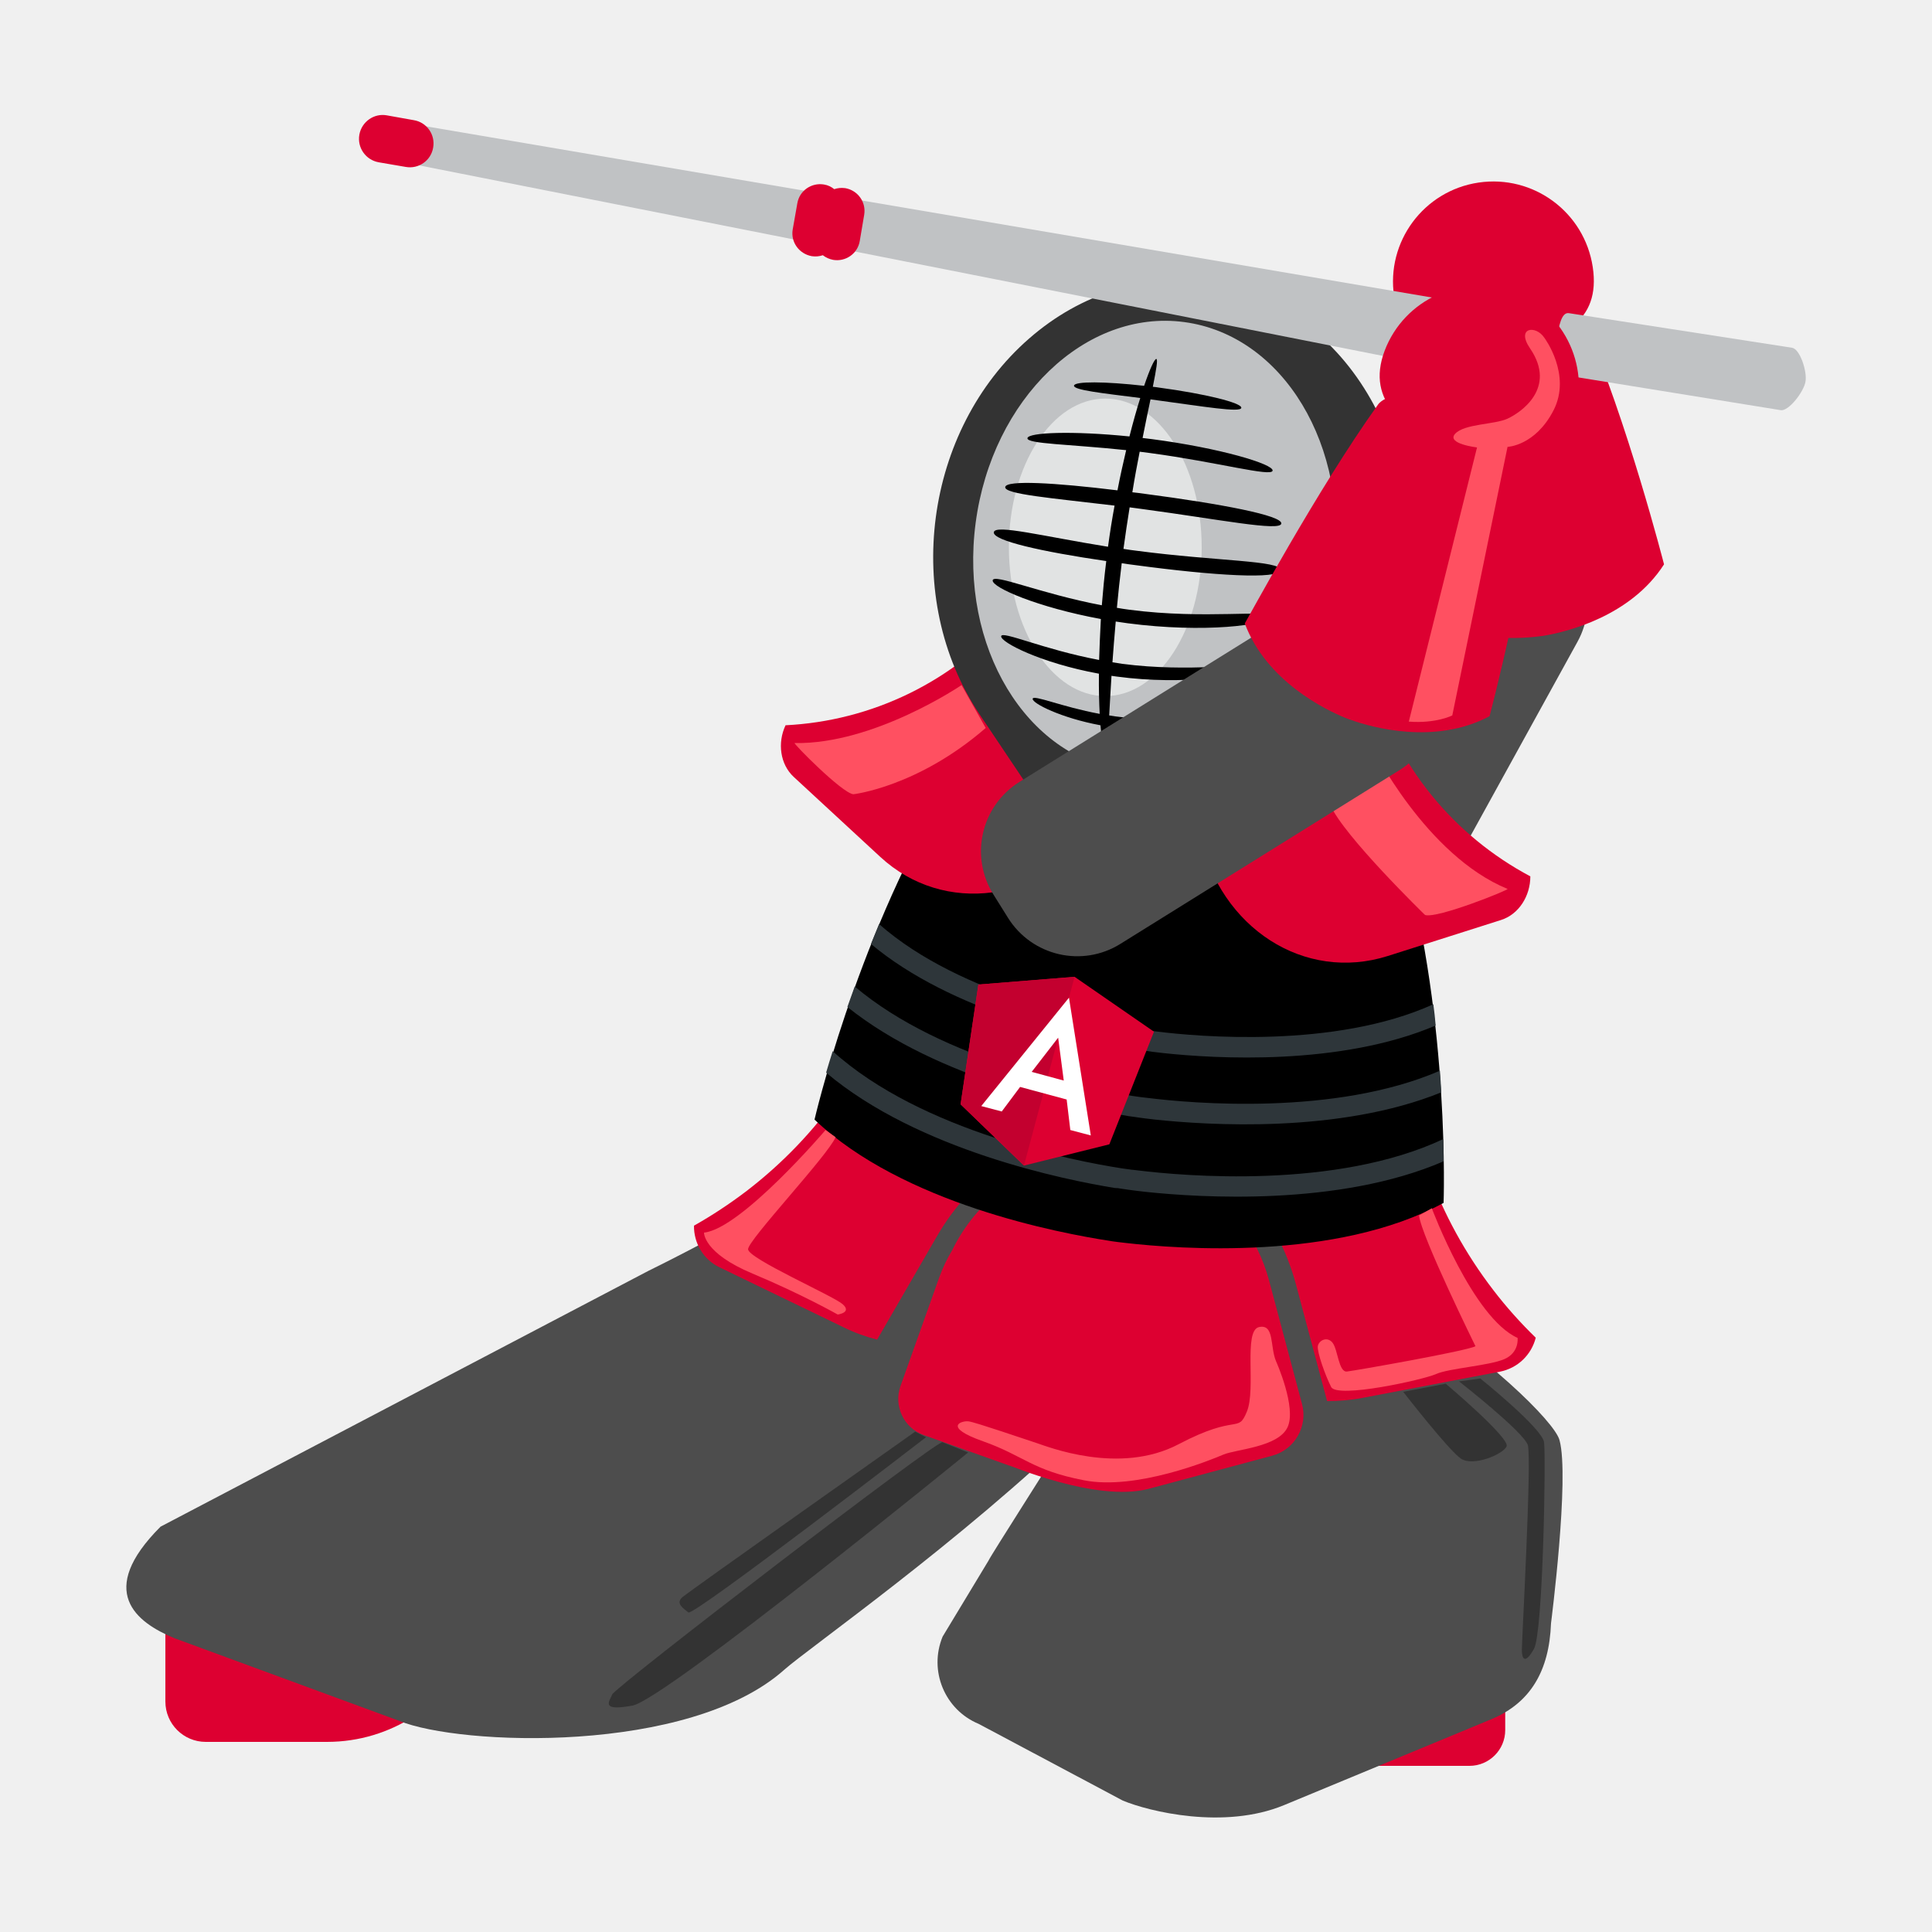
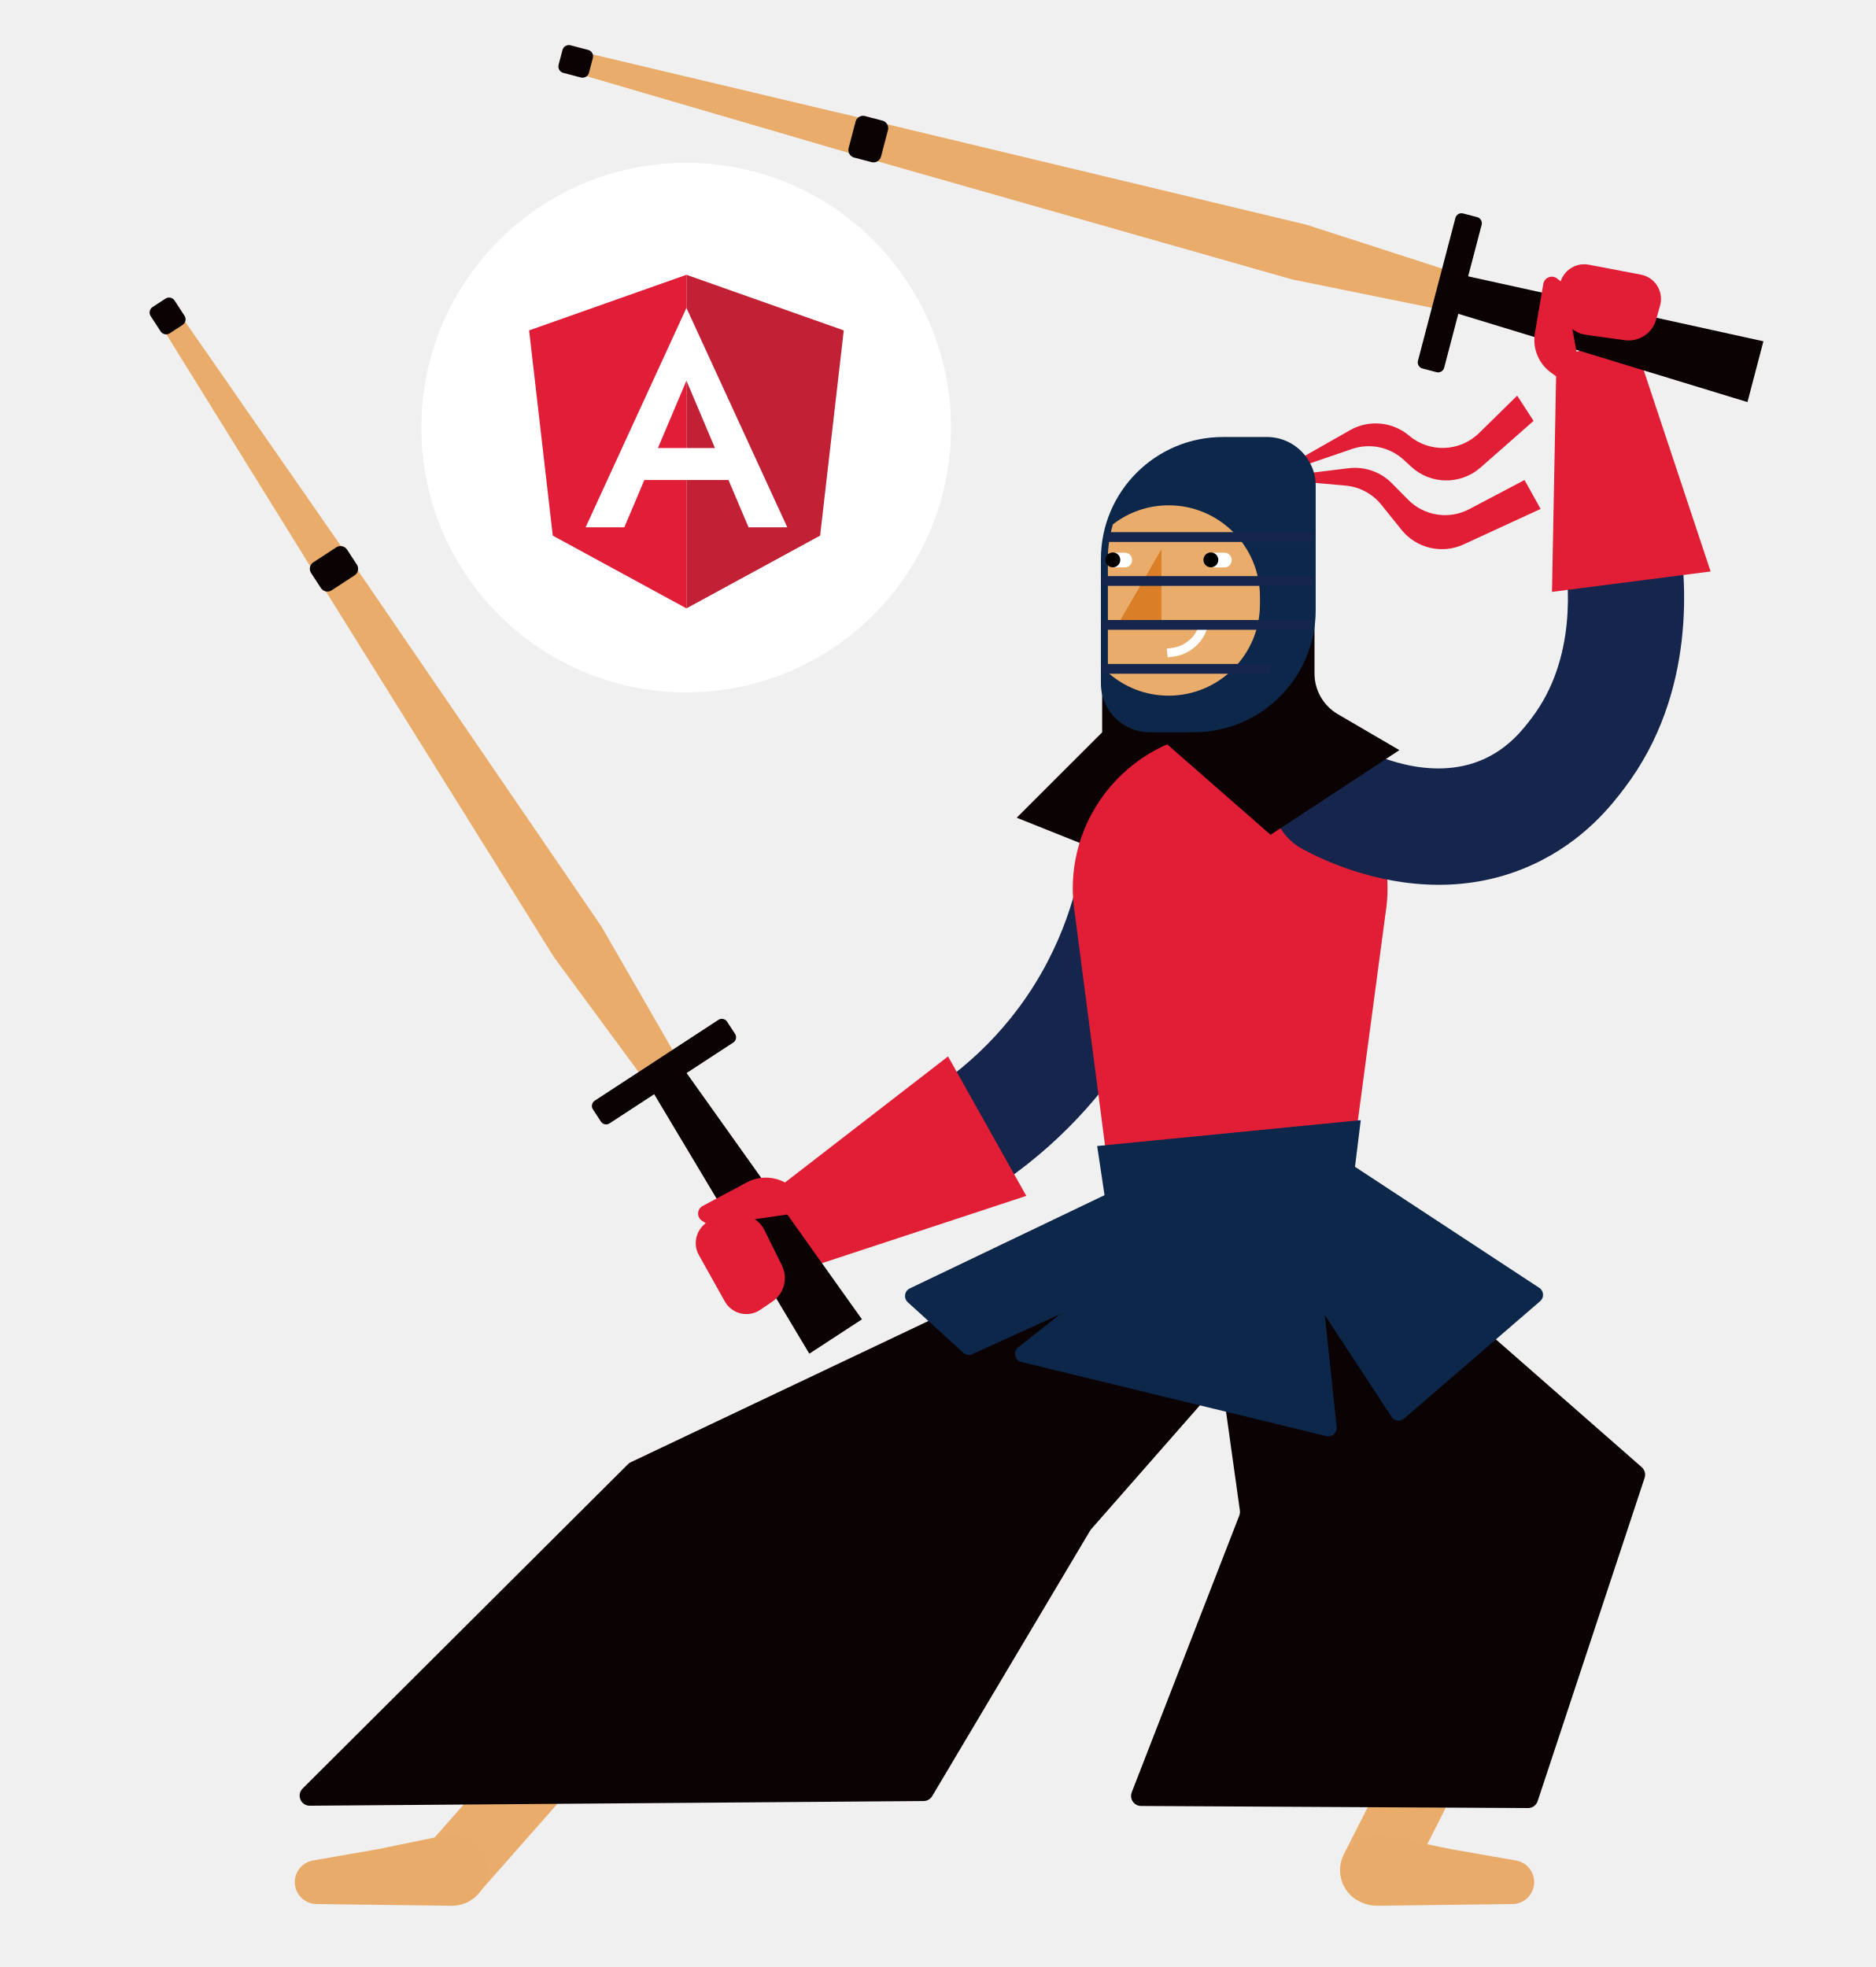
- <svg xmlns="http://www.w3.org/2000/svg" version="1.1" id="Layer_1" x="0px" y="0px" viewBox="0 0 1000 1000" style="enable-background:new 0 0 1000 1000;" xml:space="preserve">
+ <svg xmlns="http://www.w3.org/2000/svg" xmlns:xlink="http://www.w3.org/1999/xlink" version="1.1" id="Layer_1" x="0px" y="0px" viewBox="0 0 665.86 698.34" style="enable-background:new 0 0 665.86 698.34;" xml:space="preserve">
  <style type="text/css">
- 	.st0{fill:#4D4D4D;}
- 	.st1{fill:#DD0031;}
- 	.st2{fill:#2E363A;}
- 	.st3{fill:#333333;}
- 	.st4{fill:#C0C2C4;}
- 	.st5{fill:#FF5061;}
- 	.st6{fill:#E1E3E3;}
- 	.st7{fill:#969FA5;}
- 	.st8{fill:#C3002F;}
- 	.st9{fill:#FFFFFF;}
- 	.st10{fill:#FFFFFF;stroke:#231F20;stroke-width:2;stroke-miterlimit:10;}
- 	.st11{fill:none;stroke:#231F20;stroke-width:3;stroke-miterlimit:10;}
- 	.st12{fill:#231F20;stroke:#231F20;stroke-width:3;stroke-miterlimit:10;}
- 	.st13{fill:none;stroke:#231F20;stroke-width:2;stroke-miterlimit:10;}
- 	.st14{fill:#231F20;}
- 	.st15{fill:#FFFFFF;stroke:#231F20;stroke-width:2;stroke-linejoin:round;stroke-miterlimit:10;}
- 	.st16{fill:#596770;}
- 	.st17{fill:none;stroke:#FF5061;stroke-width:3.603;stroke-linecap:round;stroke-miterlimit:10;}
- 	.st18{opacity:0.56;fill:#FFFFFF;enable-background:new    ;}
- 	.st19{fill:none;stroke:#C0C2C4;stroke-width:4;stroke-linecap:round;stroke-miterlimit:10;}
- 	.st20{fill:none;stroke:#FF5061;stroke-width:3;stroke-linecap:round;stroke-miterlimit:10;}
- 	.st21{stroke:#FFFFFF;stroke-width:2;stroke-miterlimit:10;}
- 	.st22{fill:#DD0031;stroke:#FFFFFF;stroke-width:2;stroke-miterlimit:10;}
- 	.st23{fill:#596770;stroke:#FFFFFF;stroke-width:2;stroke-miterlimit:10;}
- 	.st24{fill:#DD0031;stroke:#231F20;stroke-width:2;stroke-miterlimit:10;}
- 	.st25{fill:#596770;stroke:#231F20;stroke-width:2;stroke-miterlimit:10;}
- 	.st26{fill:#E1E5EA;}
- 	.st27{fill:#14B24B;}
+ 	.st0{fill:#0B0204;}
+ 	.st1{fill:#0C2749;}
+ 	.st2{fill:#29B473;}
+ 	.st3{fill:#FFFFFF;}
+ 	.st4{fill:#FAB16A;}
+ 	.st5{fill:#F27043;}
+ 	.st6{fill:#5F318D;}
+ 	.st7{fill:#84CEF2;}
+ 	.st8{fill:none;}
+ 	.st9{fill:#E07E27;}
+ 	.st10{fill:#0A183D;}
+ 	.st11{fill:#E11D37;}
+ 	.st12{fill:#C22035;}
+ 	.st13{fill:#15254B;}
+ 	.st14{fill:#E21E36;}
+ 	.st15{fill:#E9AC6A;}
+ 	.st16{fill:#E8AB6A;}
+ 	.st17{fill:#DA7F27;}
+ 	.st18{fill:#41B983;}
+ 	.st19{fill:#2A374B;}
+ 	.st20{fill:#67C08B;}
+ 	.st21{fill:#16254C;}
+ 	.st22{fill-rule:evenodd;clip-rule:evenodd;fill:#67C08B;}
+ 	.st23{fill-rule:evenodd;clip-rule:evenodd;fill:#0C2749;}
+ 	.st24{fill-rule:evenodd;clip-rule:evenodd;fill:#30495C;}
+ 	.st25{fill-rule:evenodd;clip-rule:evenodd;fill:#FAB16A;}
+ 	.st26{fill-rule:evenodd;clip-rule:evenodd;fill:#DA7F27;}
+ 	.st27{fill-rule:evenodd;clip-rule:evenodd;fill:#F27043;}
</style>
  <g>
    <g>
-       <path class="st0" d="M816.5,332.2c11.3-20.5,3.8-46.2-16.7-57.5l-12.4-6.8c-20.5-11.3-46.2-3.8-57.5,16.7l-82.1,149    c-11.3,20.5-3.8,46.2,16.7,57.5l12.4,6.8c20.5,11.3,46.2,3.8,57.5-16.7L816.5,332.2z" />
-       <path class="st1" d="M861.3,292.1c0,0-19.1-74.5-41.4-125.5c0,0-4.5-13.9-45-8.4v0c-0.4,0.1-0.8,0.1-1.1,0.2s-0.8,0.1-1.2,0.2v0    c-40.4,6.6-40.6,21.2-40.6,21.2c-5.9,53.2-4.7,131.9-4.9,132.4c24.4,20.7,58.5,18.6,69.3,17.2v0c0,0,0.6-0.1,1.8-0.2    c1.1-0.2,1.8-0.3,1.8-0.3v0C810.8,327,844,319.1,861.3,292.1z" />
-       <path class="st1" d="M765.3,94.5c28.4-4.2,54.8,15.3,59.1,43.7s-16.2,38.2-44.6,42.4c-28.4,4.2-54,1.3-58.2-27.1    C717.3,125.2,736.9,98.7,765.3,94.5z" />
-       <path class="st4" d="M805.9,174.4c-1,5.2-5.7,18.1-1.6,18.9l117.4,19c4,0.7,11.9-9.4,12.8-14.7l0,0c1-5.2-2.8-16.9-6.9-17.6    l-115.5-17.9C808.1,161.4,806.9,169.2,805.9,174.4L805.9,174.4z" />
-       <path class="st1" d="M779.1,878.7l0,16.8c0,10.2-8.3,18.5-18.5,18.5H705c-3.2,0-6.4-0.3-9.5-0.7L779.1,878.7z" />
-       <path class="st1" d="M86.8,835.4l125.4,51.9c0.8,0.3,1.5,0.6,2.3,0.9c-13.1,8.5-28.6,13.4-45.3,13.4h-62.7    c-11.5,0-20.9-9.3-20.9-20.9v-45.9C86,834.9,86.4,835.2,86.8,835.4z" />
-       <path class="st0" d="M83.1,790.2l252.3-132.3c107.6-52.9,213.9-133.4,284.4-84.7C721.8,643.7,430.4,842.4,406,864.2    c-49.4,44.1-168.2,39.4-199.4,26.5L90.2,847.9C70.4,839.7,49.6,823.7,83.1,790.2z" />
-       <path class="st0" d="M802.8,840.2c0,0,9.7-75.4,4.4-94.8c-5.3-19.4-143.1-138.7-222.3-105.8c-44.4,18.4-24.7,69.1-37.9,111.6    c-1.2,2.5-34.5,54.4-35.3,56.5l-23.8,39.4c-7.3,17.7,1.1,37.9,18.7,45.2l74.6,39.7c13.5,5.6,52.4,15.2,83.5,2.3l107.6-44.6    C792.1,881.3,801.9,864.9,802.8,840.2z" />
+       <circle class="st3" cx="243.58" cy="151.81" r="94.01" />
      <g>
-         <path class="st1" d="M486.1,661.3c1.8-5,4-9.7,6.7-14.1c10.8-22.2,30.7-39.8,56.4-46.6c46.9-12.5,95.2,15.3,107.7,62.3l17,63.7     c3.2,11.7-3.8,23.8-15.5,26.9l-63.8,17.1c-27.5,7.3-73.6-13-72.2-12l-44.3-15.8c-10.3-3.7-15.7-15.1-12-25.4L486.1,661.3z" />
-         <path class="st1" d="M602.5,585c13.1-25.1,37.1-44.3,67.1-50c19.8-3.8,39.3-1.1,56.4,6.4c2.5,44.3,17.8,88.4,46.9,126.3     c6.8,8.9,14.2,17.1,22,24.7c-2.2,8.7-9.2,15.8-18.7,17.6l-70.7,13.5c-6.2,1.2-12.5,1.7-18.6,1.7l-16.1-60.3     C660.9,627.9,634.9,599.5,602.5,585z" />
-         <path class="st1" d="M386.5,616.4c37.5-28.8,63.6-67,77.3-108.7c18.3-2.8,37.6-0.3,55.6,8.4c27.2,13.2,45.2,37.7,51.3,65.1     c-34.8,5.5-66.9,26-85.8,58.8L454,693.4c-5.9-1.5-11.7-3.6-17.4-6.4l-64.1-31c-8.6-4.1-13.4-12.7-13.3-21.6     C368.6,629.1,377.7,623.1,386.5,616.4z" />
+         <polygon class="st11" points="187.82,117.3 196.22,190.16 243.67,215.99 243.67,97.56    " />
+         <polygon class="st12" points="299.52,117.3 291.12,190.16 243.67,215.99 243.67,97.56    " />
+         <path class="st3" d="M265.72,187.22h13.75l-35.8-77.9l-35.8,77.9h13.75l7.11-16.8h29.87L265.72,187.22z M233.54,159.08     l10.13-23.94l10.13,23.94H233.54z" />
      </g>
-       <path d="M421.6,579.5c0,0,20.8-90.4,66.5-167.9c0,0,21.2-19.6,119.5-7.5l0,0c1,0.1,1.9,0.3,2.8,0.4c0.9,0.1,1.9,0.2,2.8,0.4l0,0    c98.1,13.8,113.4,38.2,113.4,38.2c24,86.7,20.6,179.5,20.6,179.5c-55.5,30.2-137.7,23.8-164.1,20.8v0c0,0-1.5-0.2-4.3-0.5    c-2.7-0.3-4.2-0.6-4.2-0.6v0C548.5,638.3,467.4,623.1,421.6,579.5z" />
-       <path class="st1" d="M524.4,316.9c7.4-8.8,13.7-18.1,18.9-27.8c7.4,3.1,14.5,7.6,20.8,13.5c33,30.5,35.5,86.7,5.5,125.6    c-30,38.9-81,45.8-114,15.3l-44.8-41.4c-7-6.5-8.5-17.6-4.2-26.7C450.7,373.2,493.7,353.3,524.4,316.9z" />
-       <path class="st1" d="M709.6,350c-3-11.1-4.7-22.3-5.4-33.4c-8.1-0.3-16.4,0.7-24.7,3.4c-43.1,13.7-69.4,64-58.6,112.2    c10.7,48.3,54.3,76.3,97.5,62.6l58.5-18.6c9.2-2.9,15.2-12.4,15.2-22.6C752.8,432.7,722,396.3,709.6,350z" />
-       <path class="st3" d="M561.6,451.1L507,369.7c-40.2-60-28.7-147.1,25.7-194.5c54.4-47.5,131.2-37.3,171.4,22.7    c40.2,59.9,28.7,147-25.7,194.5l-73.9,64.4C590.9,468.7,571.7,466.1,561.6,451.1z" />
-       <path class="st4" d="M505,270.6c-8.5,64.1,26.1,121.6,77.3,128.3s99.6-39.7,108-103.8c8.5-64.1-26.1-121.6-77.4-128.4    C561.9,159.9,513.5,206.4,505,270.6z" />
-       <g>
-         <path class="st2" d="M597.9,579.5l-5.1-0.6c0,0-1.3-0.2-3.7-0.5l-1.3-0.2c-2.4-0.3-3.7-0.5-3.7-0.5l-1.6-0.3     c-24.7-4-96.9-18.5-143.9-56.2c1.2-3.4,2.5-7,3.8-10.6c45.7,38.7,120.6,53,143.4,56.6l2.1,0.3c0.6,0.1,1.3,0.2,2.1,0.3l1.6,0.2     l2.6,0.3c22.5,2.8,96.8,9.4,151.1-14.1c0.3,3.8,0.5,7.5,0.7,11.2C693.2,586.8,625.2,582.4,597.9,579.5z" />
-         <path class="st2" d="M577,614.9c-25.8-4.2-101.8-19.5-149.4-59.7c1-3.4,2.1-7.1,3.4-11.1c46.1,41.7,125.7,56.9,149.4,60.6     l2.1,0.3c0.6,0.1,1.4,0.2,2.2,0.3c0.6,0.1,1.2,0.2,1.7,0.2l2.6,0.3c23.5,2.9,102.4,9.9,158-16.2c0.1,4.2,0.2,8,0.2,11.5     c-54.2,23.4-126,18.8-154.3,15.8l-5.1-0.6c0,0-1.4-0.2-3.8-0.5c-0.4-0.1-0.9-0.1-1.4-0.2c-2.4-0.3-3.8-0.6-3.8-0.6L577,614.9z" />
-         <path class="st2" d="M741.9,519.8c0.5,3.7,0.9,7.4,1.2,11c-49.5,21.1-114.5,17.1-140.7,14.3l-5.1-0.6c0,0-1.2-0.1-3.4-0.5     l-1.4-0.2c-2.2-0.3-3.4-0.5-3.4-0.5l-1.9-0.3c-0.8-0.1-1.7-0.3-2.7-0.5l-0.5-0.1c-26.4-4.6-91.5-18.9-133.2-53.8     c1.4-3.4,2.8-6.8,4.2-10.3c42.4,37.4,114.2,51.1,135.7,54.5l2,0.3c0.5,0.1,1.2,0.2,2,0.3l1.5,0.2l2.4,0.3     C619.9,536.6,691,542.9,741.9,519.8z" />
-       </g>
-       <ellipse class="st6" cx="572.1" cy="283.3" rx="49.9" ry="77" />
-       <path class="st5" d="M780.3,460.1c1,0.4-36.4,15.5-42.7,13.5c0,0-42.2-41-49-56.9l21.5-30.4C710,386.4,738,442.8,780.3,460.1z" />
-       <path class="st5" d="M411.3,384.6c-1,0,24.5,25.9,30.4,26.5c0,0,33.2-3.7,68.5-34.3l-12.5-22.2    C497.7,354.6,452.4,385.4,411.3,384.6z" />
-       <path class="st5" d="M427.3,584.9c0,0-43.6,51.1-62.9,53.1c0,0-0.5,10.5,25.1,21.2s44.1,21.2,44.1,21.2s7.6-1,2.5-5.4    s-48.9-23.6-48.9-28.4s41.2-48.4,45.3-58L427.3,584.9z" />
-       <path class="st5" d="M741.1,625.4c0,0,21.2,56.7,44.4,67.1c0,0,1,7.6-6.9,11s-28.6,4.7-35.3,7.7s-51.2,12.8-54.3,6.7    s-7.3-18-6.9-21.1c0.5-3.1,5-5.3,7.7-1.7c2.7,3.6,3.1,15.3,7.4,14.8s61.9-10.6,66.5-13.1c0,0-28.2-57.3-29.2-67.7L741.1,625.4z" />
-       <path class="st5" d="M660.4,704.4c0,0,10.9,24.2,6,34.4c-4.9,10.3-26.6,11.3-33.2,14.1c-6.6,2.8-45.1,18.6-72.1,13.3    c-27-5.2-31.1-12.7-52.3-20.2c-21.2-7.5-11.1-10.8-7.4-10.3s29.5,9.4,35.1,11.2s42.8,16.8,73.6,0.6s30.5-5.2,35.3-16.9    c4.8-11.7-1.9-41.7,6.2-43.7C659.7,685.1,657.3,696.8,660.4,704.4z" />
-       <path d="M514.4,275.5c0.6-4.3,25.5,2.1,59.1,7.5c1-7.3,2.1-14.4,3.4-21.3c-32.6-3.9-57.1-5.9-56.6-9.6c0.5-3.7,25.4-2.3,58.1,1.7    c1.4-7.4,3-14.4,4.5-20.8c-29.2-3.1-51.5-3.2-51.1-6.2c0.4-3,23.2-3.9,52.8-0.9c1.9-7.5,3.8-14.2,5.6-19.9    c-19.7-2.5-34.6-4.1-34.3-6.4c0.3-2.3,16-2.2,36.3,0.1c3-8.9,5.4-14,6.3-13.9c0.9,0.1,0,5.4-1.8,14.4c1,0.1,2,0.2,3.1,0.4    c23.9,3.2,43,7.9,42.7,10.5c-0.3,2.6-19.6-0.7-43.5-3.9c-1.2-0.2-2.3-0.3-3.5-0.5c-1.2,5.7-2.6,12.4-4.1,20    c1.6,0.2,3.3,0.4,4.9,0.6c35.1,4.6,62.9,12.9,62.4,16.3c-0.5,3.4-28.3-4.4-63.4-9.1c-1.8-0.2-3.6-0.5-5.4-0.7    c-1.3,6.6-2.6,13.5-3.8,21c2.1,0.2,4.2,0.5,6.4,0.8c39.5,5.2,71.3,11.2,70.7,15.4c-0.5,4.2-32.3-2.2-71.8-7.5    c-2.3-0.3-4.5-0.6-6.7-0.9c-1.1,6.9-2.2,14.1-3.2,21.5c2.3,0.4,4.7,0.7,7.1,1c40.9,5.4,74.8,5,74.1,10c-0.7,4.9-34.2,2.9-75.1-2.6    c-2.4-0.3-4.7-0.6-7-1c-1,8-1.8,15.7-2.5,23.1c2.1,0.4,4.3,0.7,6.5,1c39.5,5.2,72.8-0.5,72.3,3.7c-0.6,4.2-33.7,8.5-73.2,3.3    c-2.1-0.3-4.2-0.6-6.2-0.9c-0.7,7.4-1.2,14.6-1.7,21.1c1.7,0.3,3.4,0.5,5.1,0.8c35.1,4.6,64.7-0.9,64.3,2.5s-32,8.8-67.1,4.1    c-1-0.1-1.9-0.3-2.8-0.4c-0.5,7.9-0.9,14.8-1.2,20.5c1.1,0.2,2.1,0.3,3.2,0.5c23.9,3.2,44.1-0.3,43.8,2.3    c-0.4,2.6-20.6,6.6-44.5,3.4c-1-0.1-1.9-0.3-2.9-0.4c-0.5,7.3-1,11.5-1.8,11.4c-0.8-0.1-1.7-4.5-2.3-12.1    c-20.5-3.8-35.4-11.4-35.1-13.7c0.3-2.3,14.8,4.1,34.7,7.8c-0.3-5.8-0.5-12.8-0.4-20.8c-30.1-5.5-51-16.3-50.6-19.4    c0.4-3,21.6,6.8,50.7,12.3c0.2-6.6,0.5-13.7,0.9-21.2c-32.6-6-56.4-16.3-56-20c0.5-3.7,24.1,6.7,56.5,12.9    c0.6-7.4,1.3-15,2.3-22.9C538.9,285.5,513.8,279.8,514.4,275.5z" />
-       <g>
-         <path class="st4" d="M205.2,73c-1,5.6,2.6,10.9,8.2,11.9l536.2,106c5.6,1,15.6-9.5,16.6-15.1l0,0c1-5.6-4.8-18.3-10.3-19.3     L217.1,64.8C211.5,63.8,206.2,67.5,205.2,73L205.2,73z" />
-         <path class="st1" d="M410.3,118.8l2.4-13.6c1.1-6.5,7.3-10.8,13.8-9.7c2,0.3,3.8,1.2,5.3,2.4c1.8-0.6,3.7-0.8,5.8-0.5     c6.5,1.2,10.8,7.3,9.7,13.8l-2.3,13.6c-1.1,6.5-7.3,10.8-13.8,9.7c-2-0.4-3.8-1.2-5.3-2.4c-1.8,0.6-3.7,0.8-5.7,0.5     C413.5,131.4,409.2,125.2,410.3,118.8z" />
-         <path class="st1" d="M186,69.7c-1.2,6.7,3.3,13.1,10,14.3l14,2.4c6.7,1.2,13.1-3.3,14.2-10l0,0c1.2-6.7-3.3-13.1-10-14.2l-14-2.5     C193.6,58.5,187.2,63,186,69.7L186,69.7z" />
-       </g>
-       <path class="st0" d="M724.4,398.6c19.9-12.4,25.9-38.5,13.5-58.3l-7.5-12c-12.4-19.9-38.5-25.9-58.3-13.5l-144.4,89.9    c-19.9,12.4-25.9,38.5-13.5,58.3l7.5,12c12.4,19.9,38.5,25.9,58.3,13.5L724.4,398.6z" />
-       <path class="st1" d="M771,370.7c0,0,19.7-74.4,25.2-129.8c0,0,2.9-14.3-35.1-29.3l0,0c-0.4-0.1-0.7-0.3-1.1-0.4s-0.7-0.3-1.1-0.4    l0,0c-38.4-14-45.7-1.3-45.7-1.3c-31.2,43.5-68.5,112.8-68.9,113.2c11.2,30,42,44.8,52.1,48.9v0c0,0,0.6,0.2,1.6,0.6    c1.1,0.4,1.7,0.6,1.7,0.6v0C709.9,376.4,742.7,385.8,771,370.7z" />
-       <path class="st1" d="M783.7,151.3c26.8,10.2,40.3,40.2,30.2,67c-10.2,26.8-32.8,25.4-59.6,15.2c-26.8-10.2-47.7-25.2-37.6-52    C726.9,154.7,756.9,141.2,783.7,151.3z" />
-       <path class="st5" d="M799.4,174.9c0,0,14.2,19,4.7,37.5c-9.5,18.4-23.8,18.9-23.8,18.9l-28.6,139c0,0-8.4,4.3-22.5,3.2l35.3-141.9    c0,0-16.1-1.9-11.3-7.1s20.4-4.7,27.1-7.8c6.7-3.1,25.7-15.7,11.7-36.3C784.5,169.5,794.9,168,799.4,174.9z" />
-       <path class="st3" d="M748.3,716.2c0,0,33.6,28.3,31.5,32.5c-2.1,4.2-17.3,10.5-23.6,6.3c-6.3-4.2-29.9-34.6-29.9-34.6L748.3,716.2    z" />
-       <path class="st3" d="M766.2,713.5c0,0,32,25.7,33,33s-0.5,98.5-5.2,106.9c-4.7,8.4-6.3,5.2-6.3,0.5s5.2-99.1,3.1-105.9    c-2.1-6.8-35.6-33-35.6-33L766.2,713.5z" />
-       <path class="st3" d="M501.1,751.8c0,0-156.9,127.9-173.7,131c-16.8,3.1-12-2.1-10.5-5.8c1.5-3.8,170.3-133.4,171-130.5    L501.1,751.8z" />
-       <path class="st3" d="M479.3,743.9c0,0-120.4,92.8-123,90.7s-6.8-4.7-3.1-7.9S473.7,741,473.7,741L479.3,743.9z" />
    </g>
    <g>
-       <polygon class="st1" points="556.2,505.6 556.2,505.6 556.2,505.6 597.3,534 574.2,592.3 530,603.3 530,603.3 530,603.3     497.2,571.6 506.4,509.6   " />
-       <polygon class="st8" points="556.2,505.6 553.3,516.4 553.3,516.4 540,565.9 540,565.9 530,603.3 530,603.3 497.2,571.6     506.4,509.6   " />
-       <path class="st9" d="M553.3,516.4L553.3,516.4L553.3,516.4L553.3,516.4l-45.4,56.1l0,0l10.6,2.8l0,0l9.5-12.7l24.1,6.5l1.9,15.8    l0,0l10.6,2.8l0,0L553.3,516.4L553.3,516.4z M547.7,537.1l2.9,22.2l-16.6-4.5L547.7,537.1z" />
+       <polygon class="st0" points="391.24,259.99 360.91,290.31 386.9,300.71 418.96,267.79 418.96,226.2 391.24,226.2   " />
+       <path class="st13" d="M327.32,433.45c-7.56,0-14.83-4.16-18.46-11.37c-5.12-10.19-1.02-22.6,9.17-27.72    c11.94-6,29.18-17.21,43.54-36.51c16.02-21.54,21.57-43.72,23.41-58.54c1.4-11.32,11.72-19.35,23.02-17.95    c11.32,1.4,19.35,11.71,17.95,23.02c-2.44,19.75-9.85,49.34-31.25,78.11c-15.19,20.41-35.28,37.27-58.12,48.76    C333.6,432.74,330.44,433.45,327.32,433.45z" />
+       <path class="st14" d="M476.97,435.48l-79.71,9.53l-15.74-120.8c-5.38-33.91,20.82-64.6,55.16-64.6h0    c34.34,0,60.54,30.69,55.16,64.6L476.97,435.48z" />
+       <path class="st13" d="M510.74,314.13c-22.81,0-41.64-9-48.52-12.78c-10-5.48-13.65-18.03-8.17-28.03    c5.49-10,18.03-13.65,28.03-8.17c4.12,2.26,25.64,13.08,44.86,4.26c8.83-4.06,13.81-10.6,16.78-14.51    c16.01-21.05,13.31-48.52,11.4-59.36c-1.97-11.23,5.53-21.93,16.76-23.91c11.23-1.97,21.93,5.53,23.91,16.76    c2.84,16.18,6.67,57.48-19.21,91.5c-4.25,5.59-14.2,18.67-32.41,27.03C532.7,312.21,521.29,314.13,510.74,314.13z" />
+       <polygon class="st14" points="552.52,126.48 550.92,210.13 607.23,202.89 579.74,120.18   " />
+       <path class="st15" d="M488.05,676.36c-1.89,0-3.8-0.43-5.6-1.35c-6.1-3.1-8.53-10.55-5.43-16.65l52.29-102.95    c3.1-6.1,10.55-8.53,16.65-5.43c6.1,3.1,8.53,10.55,5.43,16.65L499.1,669.58C496.92,673.88,492.57,676.36,488.05,676.36z" />
+       <path class="st16" d="M476.22,663.24c-0.43,7.3,5.43,13.44,12.75,13.35l4.79-0.06l43.14-0.54c3.74-0.04,7.01-2.78,7.6-6.59    c0.66-4.25-2.25-8.23-6.5-8.89l-22.95-4.01l-23.7-4.87C483.82,650.07,476.67,655.56,476.22,663.24L476.22,663.24z" />
+       <path class="st15" d="M160.57,676.36c-2.91,0-5.83-1.02-8.19-3.1c-5.13-4.52-5.62-12.35-1.1-17.48l98.2-111.39    c4.52-5.13,12.35-5.62,17.48-1.1c5.13,4.52,5.62,12.35,1.1,17.48l-98.2,111.39C167.41,674.94,164,676.36,160.57,676.36z" />
+       <path class="st16" d="M173.02,663.24c0.43,7.3-5.43,13.44-12.75,13.35l-4.79-0.06l-43.14-0.54c-3.74-0.04-7.01-2.78-7.6-6.59    c-0.66-4.25,2.25-8.23,6.5-8.89l22.95-4.01l23.7-4.87C165.43,650.07,172.57,655.56,173.02,663.24L173.02,663.24z" />
+       <path class="st0" d="M458.04,462.35l-70.68,80.53c-0.14,0.16-0.27,0.34-0.39,0.53l-56.06,94.26c-0.64,1.08-1.8,1.74-3.05,1.75    l-217.88,1.66c-3.2,0.02-4.82-3.85-2.55-6.11l115.49-115.14c0.29-0.29,0.62-0.52,0.99-0.7l175.84-83.45    c0.89-0.42,1.91-0.46,2.83-0.1l54.07,21.08C458.96,457.56,459.68,460.49,458.04,462.35z" />
+       <path class="st0" d="M466.48,418.97l116.28,101.91c1.08,0.95,1.49,2.45,1.04,3.81l-37.97,114.77c-0.49,1.47-1.87,2.46-3.41,2.45    l-137.36-0.74c-2.51-0.01-4.22-2.54-3.31-4.87l38.17-98.24c0.22-0.57,0.29-1.19,0.21-1.79l-14.64-104.56    c-0.25-1.78,0.87-3.47,2.6-3.95l35.11-9.56C464.34,417.89,465.57,418.17,466.48,418.97z" />
+       <path class="st1" d="M389.47,406.87l93.57-9.19l-4.09,33.09c-2.62,21.22-20.36,37.35-41.74,37.94h0    c-21.86,0.61-40.74-15.2-43.99-36.83L389.47,406.87z" />
+       <g>
+         <path class="st1" d="M546.72,461.96l-48.29,41.67c-1.36,1.18-3.45,0.88-4.44-0.62l-45.78-69.73c-0.92-1.4-0.51-3.28,0.91-4.16     l26.34-16.44c0.99-0.62,2.24-0.6,3.21,0.04l67.74,44.5C548.06,458.3,548.22,460.67,546.72,461.96z" />
+         <path class="st1" d="M341.93,480.25l-19.7-17.93c-1.56-1.42-1.19-3.98,0.72-4.89l75.96-36.38c1.13-0.54,2.48-0.32,3.38,0.56     l19.92,19.62c1.49,1.47,1.05,3.97-0.86,4.84l-76.17,34.69C344.08,481.26,342.81,481.06,341.93,480.25z" />
+         <path class="st1" d="M361.44,478.32l52.75-41.64c0.29-0.23,0.63-0.41,0.98-0.51l46.8-14.16c1.79-0.54,3.63,0.68,3.83,2.54     l8.68,82.09c0.22,2.05-1.66,3.7-3.67,3.21l-108.23-26.3C360.17,482.97,359.49,479.86,361.44,478.32z" />
+       </g>
+       <g>
+         <path class="st14" d="M448.64,170.12l30.59-17.39c6.71-3.82,15.1-3.04,20.99,1.95v0c7.26,6.14,18,5.74,24.79-0.91l13.56-13.3     l5.81,8.96l-18.81,16.55c-7.09,6.24-17.75,6.1-24.68-0.32l-2.52-2.34c-4.97-4.61-12.07-6.11-18.48-3.91L448.64,170.12z" />
+         <path class="st14" d="M449.11,169.86l29.62-3.63c5.66-0.69,11.33,1.28,15.34,5.34l5.78,5.85c5.7,5.77,14.51,7.13,21.68,3.35     l19.64-10.35l5.71,10.26l-27.32,12.6c-7.67,3.54-16.77,1.4-22.06-5.18l-7.16-8.9c-3.14-3.9-7.72-6.35-12.7-6.8L449.11,169.86z" />
+         <path class="st0" d="M409.43,259.98l41.59,36.39l45.73-30.05l-21.86-12.77c-5.12-2.99-8.27-8.48-8.27-14.41v-24.21h-57.18V259.98     z" />
+         <path class="st1" d="M390.8,198.46v44.19c0,9.57,7.75,17.33,17.32,17.33h15.6c23.93,0,43.32-19.4,43.32-43.32v-44.19     c0-9.57-7.76-17.32-17.33-17.32h-15.6C410.2,155.15,390.8,174.53,390.8,198.46z" />
+         <path class="st15" d="M447.25,214.58v-2.78c0-17.89-14.51-32.4-32.4-32.4h0c-7.45,0-14.31,2.52-19.79,6.75     c-1.16,3.9-1.79,8.03-1.79,12.31v40.29c5.73,5.12,13.28,8.23,21.57,8.23h0C432.74,246.98,447.25,232.47,447.25,214.58z" />
+         <path class="st3" d="M414.52,233.38l-0.39-3.1c0.21-0.03,0.43-0.05,0.67-0.08c1.97-0.22,4.67-0.52,7.54-3.07     c1.92-1.7,3.24-4.18,3.61-6.78l3.09,0.44c-0.47,3.33-2.16,6.5-4.63,8.68c-3.62,3.21-7.02,3.58-9.27,3.83L414.52,233.38z" />
+         <g>
+           <defs>
+             <path id="SVGID_1_" d="M444.77,214.58v-2.78c0-17.89-14.51-32.4-32.4-32.4h0c-7.45,0-14.31,2.52-19.79,6.75       c-1.16,3.9-1.79,8.03-1.79,12.31v40.29c5.73,5.12,13.28,8.23,21.57,8.23h0C430.27,246.98,444.77,232.47,444.77,214.58z" />
+           </defs>
+           <clipPath id="SVGID_2_">
+             <use xlink:href="#SVGID_1_" style="overflow:visible;" />
+           </clipPath>
+         </g>
+         <path class="st8" d="M449.72,204.09c0-21.99-16.39-40.14-37.62-42.93c-12.75,7.54-21.3,21.42-21.3,37.3v44.19     c0,0.64,0.04,1.28,0.11,1.9c4.81,1.84,10.03,2.86,15.49,2.86C430.32,247.41,449.72,228.02,449.72,204.09z" />
+         <polygon class="st17" points="396.7,221.86 412.29,221.86 412.29,195    " />
+         <rect x="392.88" y="188.93" class="st13" width="72.87" height="3.47" />
+         <rect x="390.8" y="204.53" class="st13" width="74.94" height="3.47" />
+         <rect x="390.8" y="235.72" class="st13" width="60.21" height="3.47" />
+         <rect x="390.8" y="220.12" class="st13" width="74.94" height="3.47" />
+         <path class="st3" d="M434.69,201.44h-3.55c-1.39,0-2.52-1.13-2.52-2.52v-0.17c0-1.39,1.13-2.52,2.52-2.52h3.55     c1.39,0,2.52,1.13,2.52,2.52v0.17C437.21,200.31,436.08,201.44,434.69,201.44z" />
+         <path class="st3" d="M399.34,201.44h-3.55c-1.39,0-2.52-1.13-2.52-2.52v-0.17c0-1.39,1.13-2.52,2.52-2.52h3.55     c1.39,0,2.52,1.13,2.52,2.52v0.17C401.86,200.31,400.73,201.44,399.34,201.44z" />
+         <circle cx="429.83" cy="198.77" r="2.64" />
+         <circle cx="395.03" cy="198.77" r="2.64" />
+       </g>
+       <g>
+         <path class="st15" d="M519.34,97.75l-55.57-17.96L313,43.65L203.85,17.76c-2.03-0.48-4.08,0.75-4.61,2.77l0,0     c-0.53,2.01,0.64,4.08,2.64,4.67l107.69,31.52l149.11,42.49l57.23,11.62L519.34,97.75z" />
+         <path class="st0" d="M301.24,52.58l2.47-9.41c0.39-1.47,1.89-2.35,3.36-1.96l6.18,1.62c1.47,0.39,2.35,1.89,1.96,3.36l-2.47,9.41     c-0.39,1.47-1.89,2.35-3.36,1.96l-6.18-1.62C301.73,55.55,300.86,54.05,301.24,52.58z" />
+         <path class="st0" d="M198.29,23.01l1.38-5.26c0.33-1.25,1.61-2,2.86-1.67l6.25,1.64c1.25,0.33,2,1.61,1.67,2.86l-1.38,5.26     c-0.33,1.25-1.61,2-2.86,1.67l-6.25-1.64C198.71,25.55,197.96,24.27,198.29,23.01z" />
+         <polygon class="st0" points="620.31,142.75 625.97,121.17 519.02,97.64 515.58,110.77    " />
+         <path class="st0" d="M503.34,128.1l13.3-50.73c0.31-1.19,1.53-1.9,2.72-1.59l5,1.31c1.19,0.31,1.9,1.53,1.59,2.72l-13.3,50.73     c-0.31,1.19-1.53,1.9-2.72,1.59l-5-1.31C503.74,130.51,503.02,129.29,503.34,128.1z" />
+       </g>
+       <path class="st14" d="M582.47,97.5l-18.48-3.52c-5.81-1.11-11.03,3.73-10.38,9.61l0.72,6.4c0.51,4.59,4.08,8.24,8.65,8.88    l13.79,1.9c4.99,0.69,9.72-2.4,11.09-7.25l1.42-4.99C590.69,103.57,587.54,98.46,582.47,97.5z" />
+       <path class="st14" d="M562.52,140.97l-11.96-8.69c-4.41-3.2-6.62-8.63-5.7-14.01l2.98-17.5c0.39-2.28,3.08-3.32,4.9-1.88l1.64,1.3    c0.58,0.46,0.98,1.12,1.11,1.85L562.52,140.97z" />
+       <polygon class="st14" points="270.35,426.24 336.54,375.06 364.31,424.57 281.53,451.84   " />
+       <g>
+         <path class="st15" d="M231.31,386.87l-34.64-47.02l-82.04-131.56L55.5,112.96c-1.1-1.78-0.58-4.1,1.16-5.25h0     c1.74-1.14,4.08-0.68,5.26,1.03l64.01,92.16l87.53,127.97l29.15,50.61L231.31,386.87z" />
+         <path class="st0" d="M119.38,194.31l-8.15,5.32c-1.27,0.83-1.63,2.53-0.8,3.81l3.49,5.34c0.83,1.27,2.53,1.63,3.81,0.8l8.15-5.32     c1.27-0.83,1.63-2.53,0.8-3.81l-3.49-5.34C122.35,193.84,120.65,193.48,119.38,194.31z" />
+         <path class="st0" d="M58.73,106.02L54.17,109c-1.08,0.71-1.39,2.16-0.68,3.24l3.53,5.41c0.71,1.08,2.16,1.39,3.24,0.68l4.56-2.98     c1.08-0.71,1.39-2.16,0.68-3.24l-3.53-5.41C61.26,105.62,59.81,105.31,58.73,106.02z" />
+         <polygon class="st0" points="305.97,468.4 287.29,480.6 231.1,386.6 242.46,379.18    " />
+         <path class="st0" d="M255.02,362.08l-43.9,28.69c-1.03,0.67-1.32,2.05-0.65,3.08l2.83,4.33c0.67,1.03,2.05,1.32,3.08,0.65     l43.9-28.69c1.03-0.67,1.32-2.05,0.65-3.08l-2.83-4.33C257.43,361.7,256.05,361.41,255.02,362.08z" />
+       </g>
+       <path class="st14" d="M257.29,462.04l-9.19-16.42c-2.89-5.16,0.04-11.65,5.83-12.89l6.3-1.35c4.52-0.97,9.11,1.26,11.16,5.4    l6.17,12.48c2.23,4.51,0.8,9.98-3.36,12.82l-4.29,2.92C265.65,467.92,259.81,466.54,257.29,462.04z" />
+       <path class="st14" d="M292.2,429.35l-12.03-8.59c-4.44-3.17-10.28-3.55-15.09-0.97l-15.66,8.37c-2.04,1.09-2.17,3.97-0.23,5.24    l1.75,1.14c0.62,0.41,1.37,0.57,2.1,0.47L292.2,429.35z" />
    </g>
  </g>
</svg>
